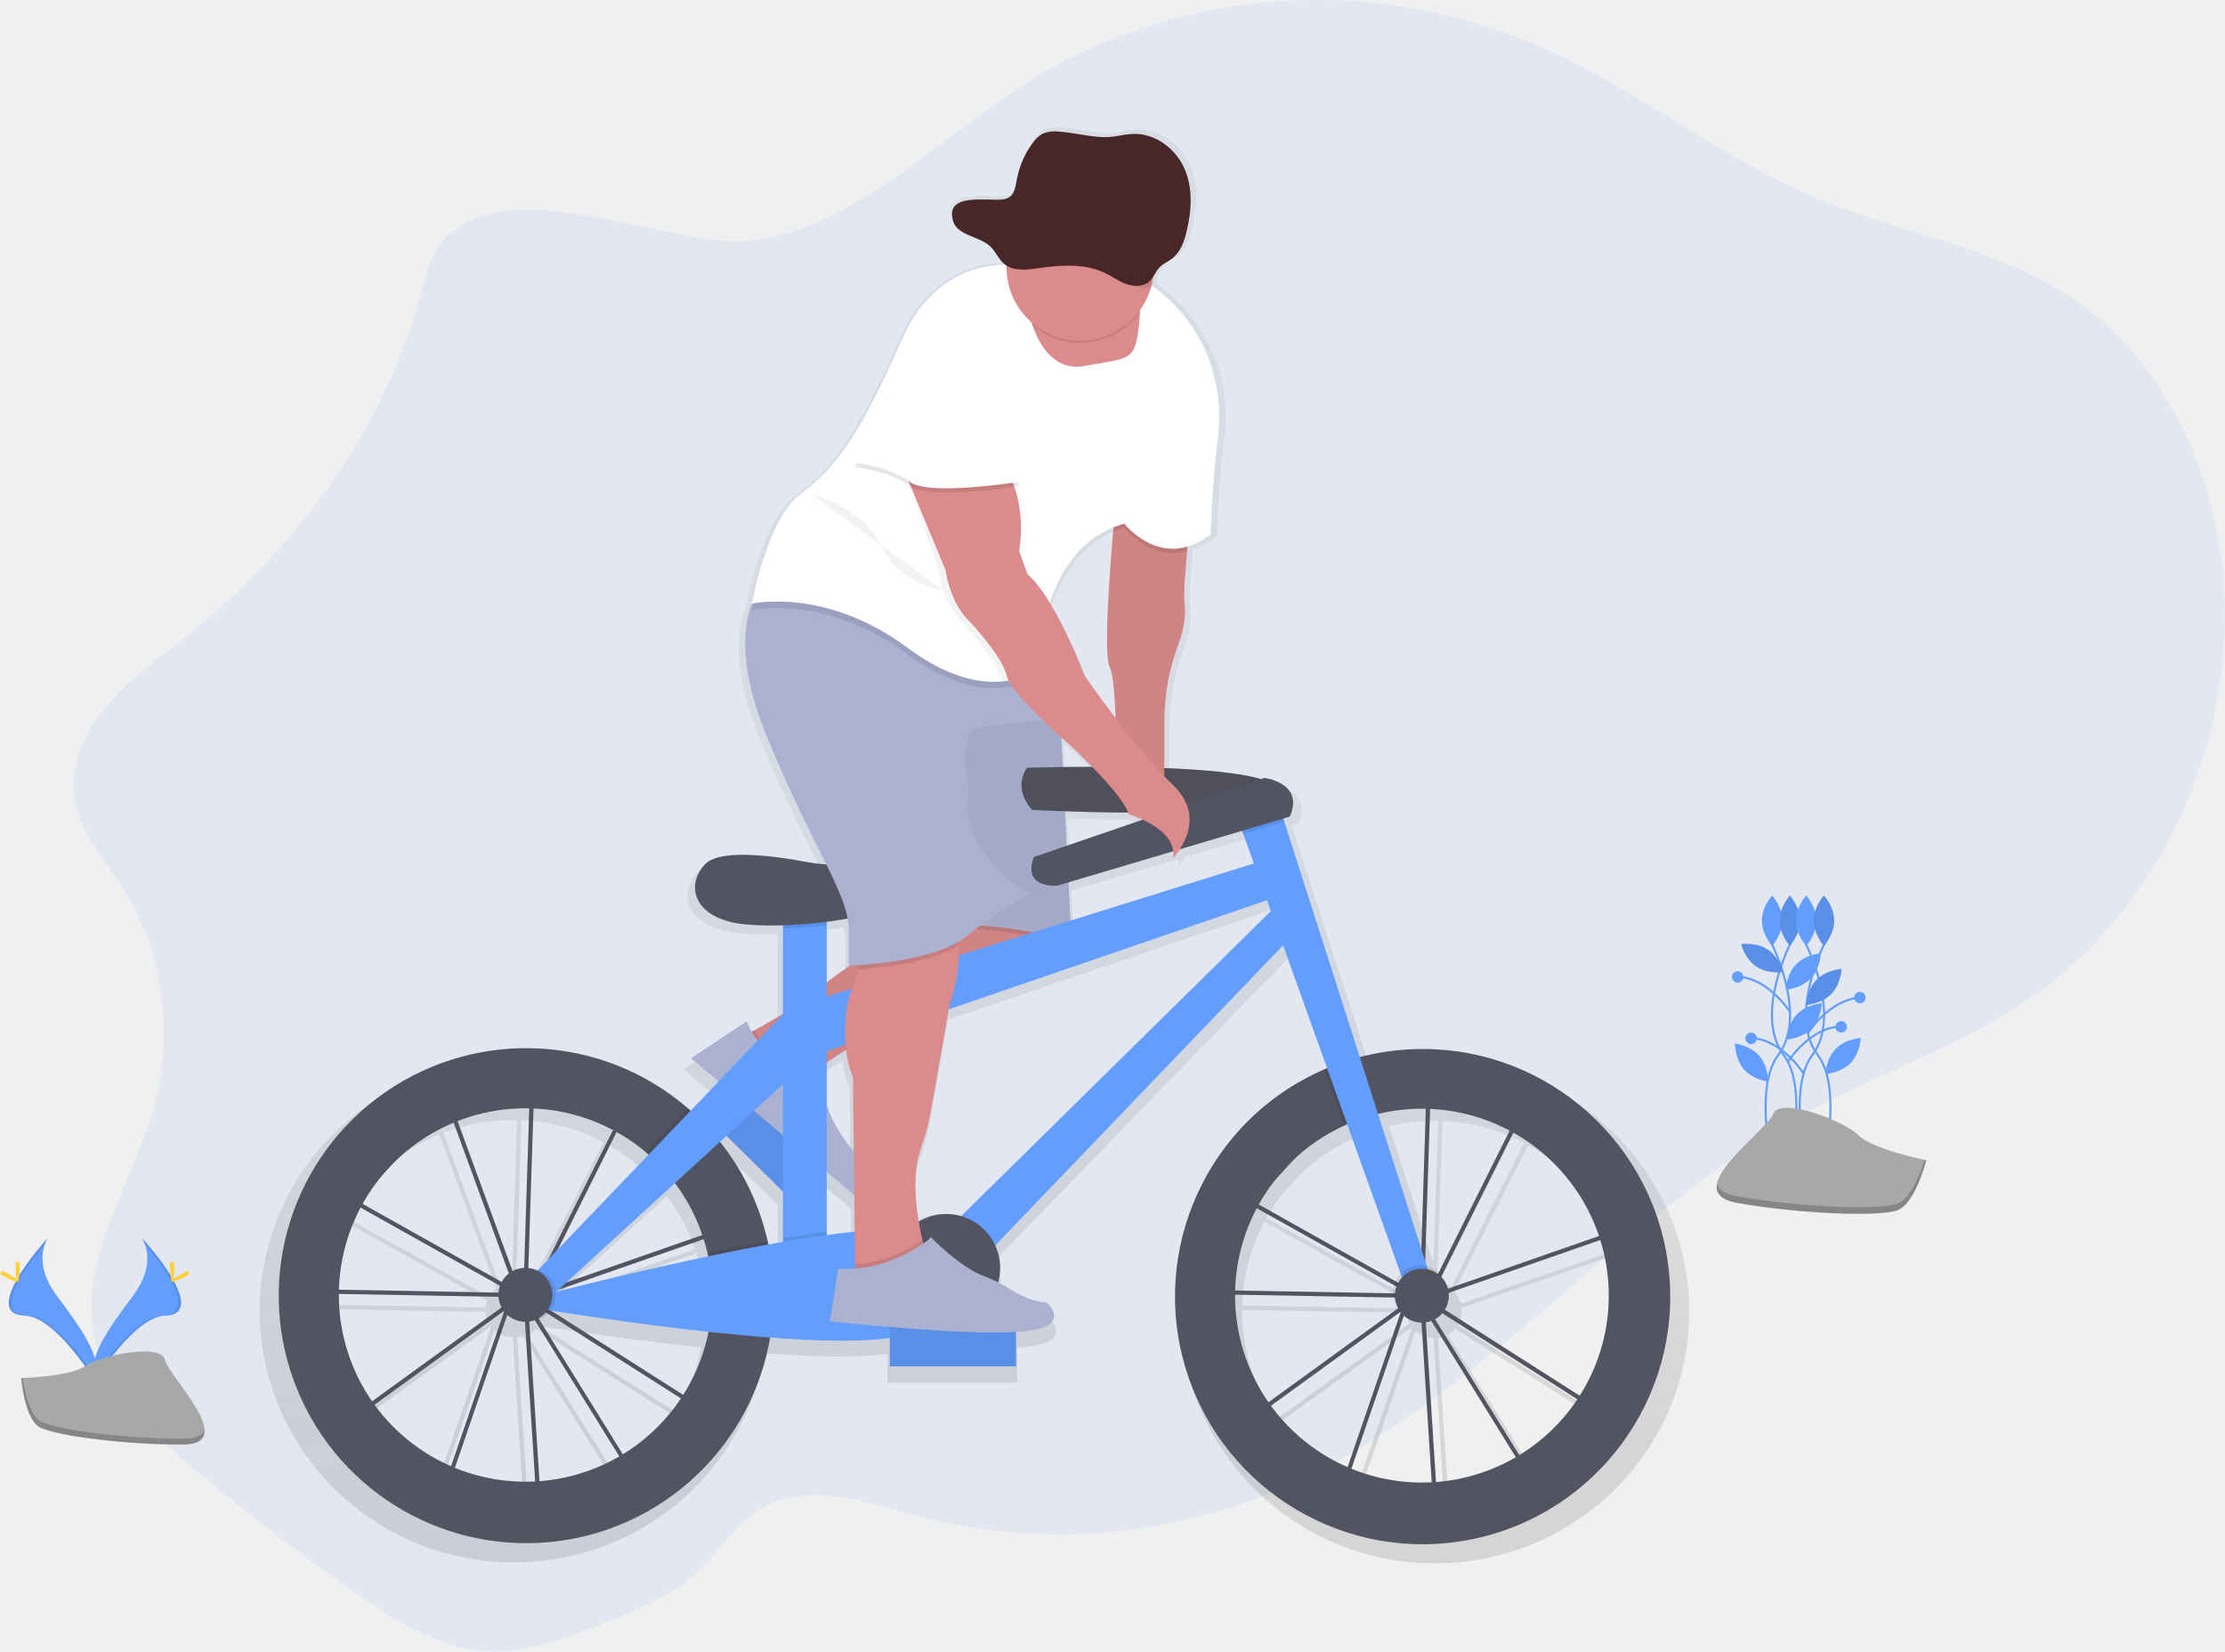
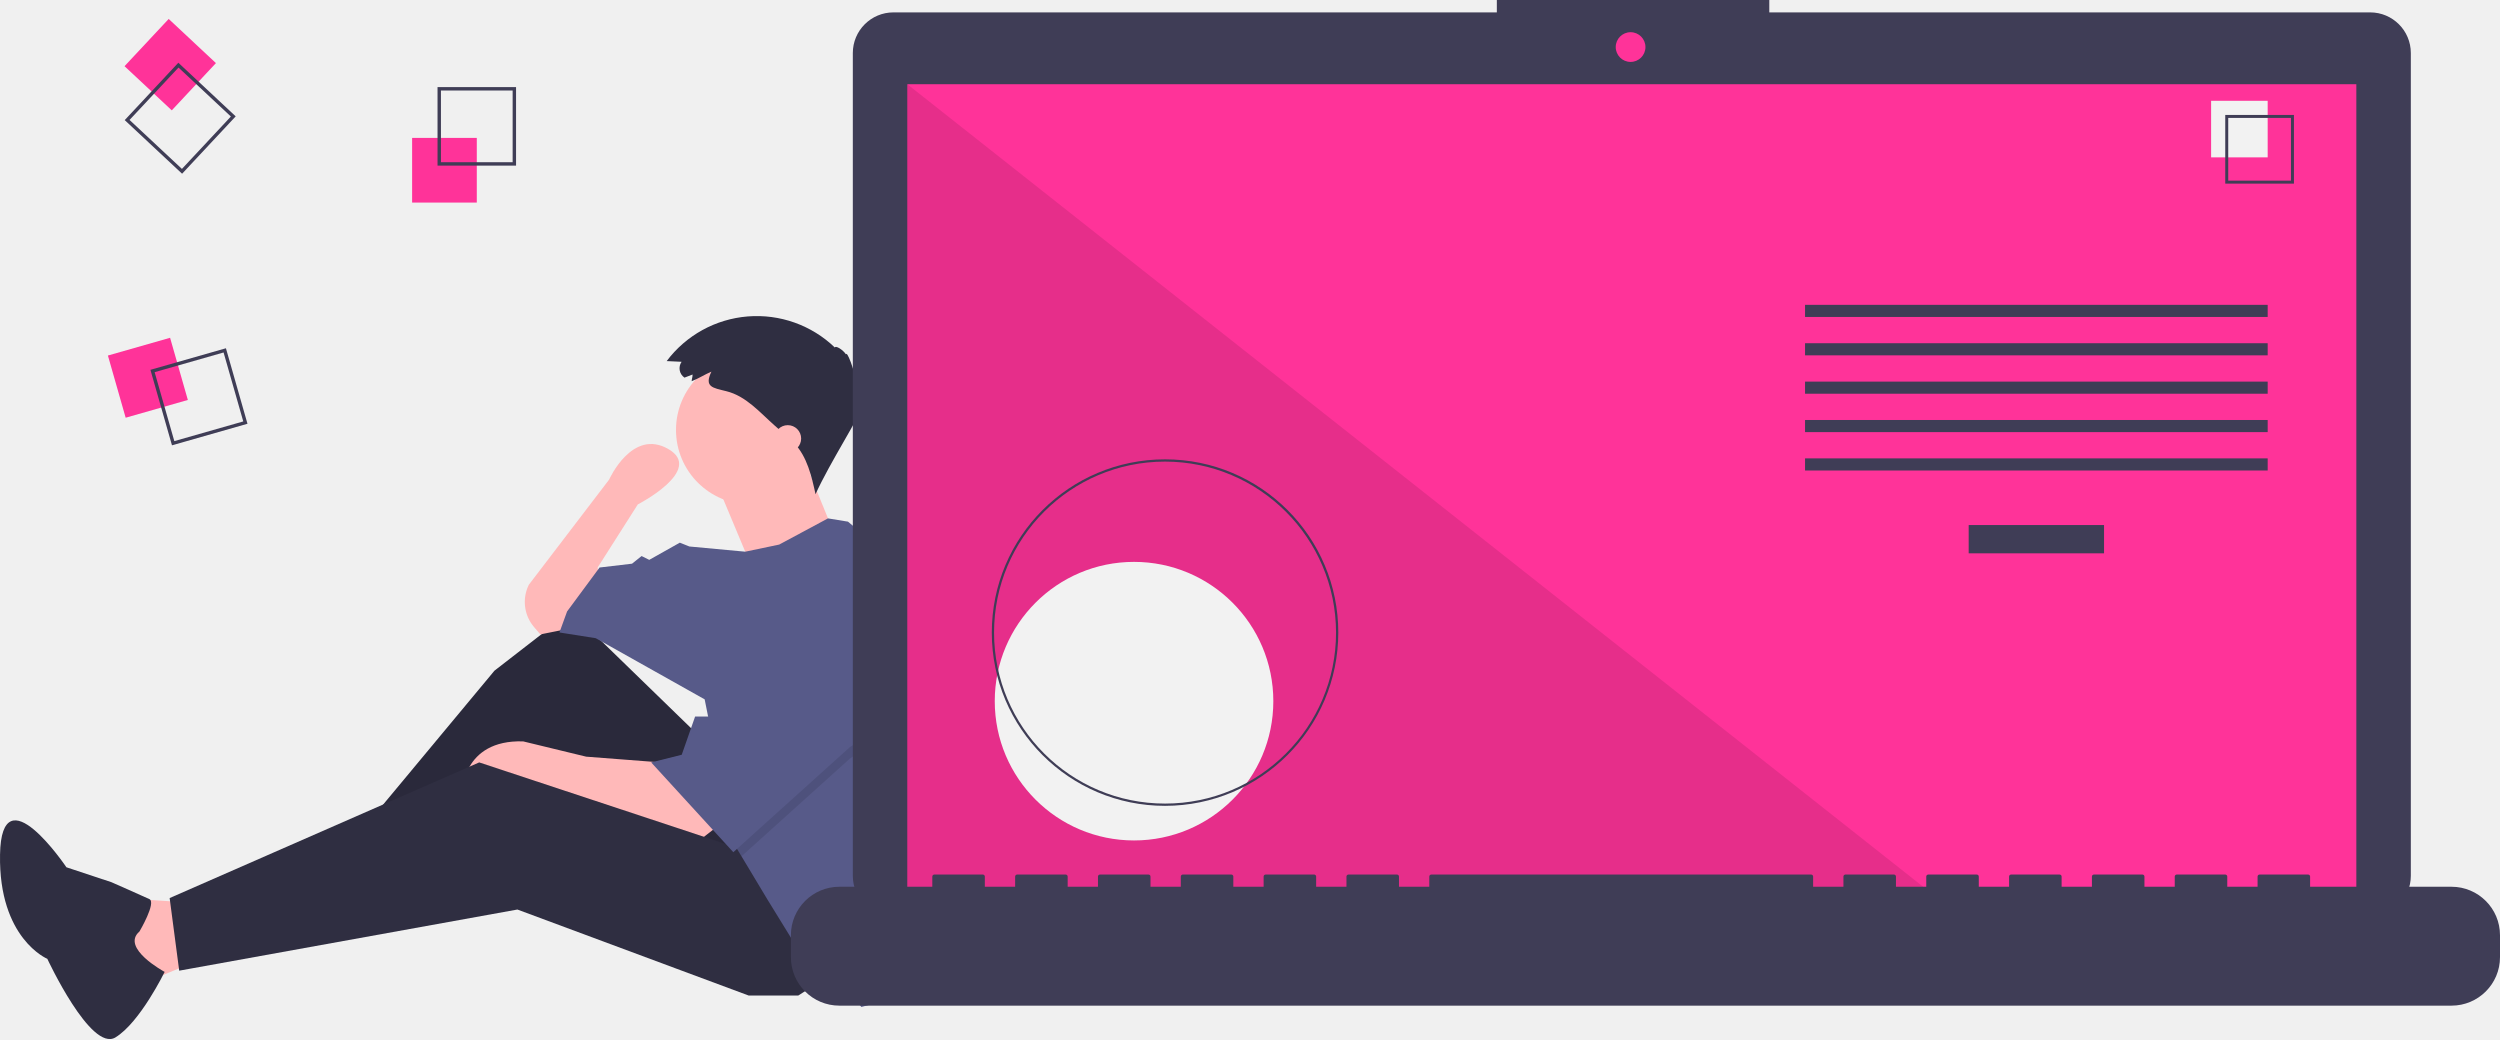
- <svg xmlns="http://www.w3.org/2000/svg" id="74ad5bb7-fdcd-4b2d-be88-4cebbebfa027" data-name="Layer 1" width="1057.7" height="784.98" viewBox="0 0 1057.7 784.98">
-   <defs>
-     <linearGradient id="3bf67c77-6062-4f06-9d7e-238f26074c0d" x1="534.38" y1="800.56" x2="534.38" y2="118" gradientUnits="userSpaceOnUse">
-       <stop offset="0" stop-color="gray" stop-opacity="0.25" />
-       <stop offset="0.54" stop-color="gray" stop-opacity="0.12" />
-       <stop offset="1" stop-color="gray" stop-opacity="0.1" />
-     </linearGradient>
-   </defs>
-   <path d="M280.88,172.94c-5.48,6.65-7.59,16-9.95,24.79-19,70.84-65.82,127.82-119.14,168.52-22.58,17.24-50.07,40.36-45.13,71.27,2.66,16.6,14.33,28.82,23,42.34,18.19,28.31,24.09,66.79,15.42,100.68-9.86,38.56-37.42,74.54-28.89,113.53,5.26,24,23.12,41.08,40.29,55.76q40.18,34.33,82.92,64.32c19.1,13.4,39.42,26.44,61.68,28.14,19.6,1.5,38.8-5.95,57.41-13.3,16.26-6.43,32.93-13.12,46.06-26,8.57-8.41,15.4-19.26,24.92-26.14,22.36-16.16,51.08-5.92,76.72,1,60.5,16.24,125.25,10.31,182.82-16.74,88.31-41.5,155.62-128.65,242-175.41,37.14-20.11,77.54-32.59,111.93-58.49a209.09,209.09,0,0,0,49.2-53.24c26-40.11,40.06-91.25,36-141.31s-26.81-98.3-62.54-126.56c-38.25-30.25-86.56-35.9-130.08-54.06-44.94-18.76-84.92-51-129.43-71.13A264.67,264.67,0,0,0,577.82,86C529.38,110.5,480.28,167.66,426.33,172,387.89,175,310.9,136.52,280.88,172.94Z" transform="translate(-71.15 -57.51)" fill="#639eff" opacity="0.1" />
-   <path d="M913.25,505.83s17.5,34.35,3.24,53.14,1.3,70,1.3,70" transform="translate(-71.15 -57.51)" fill="none" stroke="#639eff" stroke-miterlimit="10" />
-   <path d="M918.43,495.14c0,6.62-4.86,12-4.86,12s-4.86-5.37-4.86-12,4.86-12,4.86-12S918.43,488.52,918.43,495.14Z" transform="translate(-71.15 -57.51)" fill="#639eff" />
-   <path d="M922.32,505.83s-17.5,34.35-3.24,53.14-1.3,70-1.3,70" transform="translate(-71.15 -57.51)" fill="none" stroke="#639eff" stroke-miterlimit="10" />
-   <path d="M917.14,495.14c0,6.62,4.86,12,4.86,12s4.86-5.37,4.86-12-4.86-12-4.86-12S917.14,488.52,917.14,495.14Z" transform="translate(-71.15 -57.51)" fill="#639eff" />
-   <path d="M917.14,495.14c0,6.62,4.86,12,4.86,12s4.86-5.37,4.86-12-4.86-12-4.86-12S917.14,488.52,917.14,495.14Z" transform="translate(-71.15 -57.51)" opacity="0.1" />
-   <path d="M929.45,505.83s17.5,34.35,3.24,53.14,1.3,70,1.3,70" transform="translate(-71.15 -57.51)" fill="none" stroke="#639eff" stroke-miterlimit="10" />
-   <path d="M934.63,495.14c0,6.62-4.86,12-4.86,12s-4.86-5.37-4.86-12,4.86-12,4.86-12S934.63,488.52,934.63,495.14Z" transform="translate(-71.15 -57.51)" fill="#639eff" />
-   <path d="M931.91,522.66c-4.59,4.77-11.82,5.27-11.82,5.27s.22-7.24,4.81-12,11.82-5.27,11.82-5.27S936.5,517.89,931.91,522.66Z" transform="translate(-71.15 -57.51)" fill="#639eff" />
-   <path d="M932.37,546.36c-4.59,4.77-11.82,5.27-11.82,5.27s.22-7.24,4.81-12,11.82-5.27,11.82-5.27S937,541.58,932.37,546.36Z" transform="translate(-71.15 -57.51)" fill="#639eff" />
-   <path d="M907.47,559.39c4.34,5,4.19,12.24,4.19,12.24s-7.19-.87-11.53-5.87-4.19-12.24-4.19-12.24S903.13,554.39,907.47,559.39Z" transform="translate(-71.15 -57.51)" fill="#639eff" />
-   <path d="M911.5,508.86c5.52,3.66,7.31,10.68,7.31,10.68s-7.16,1.09-12.68-2.57-7.31-10.68-7.31-10.68S906,505.2,911.5,508.86Z" transform="translate(-71.15 -57.51)" fill="#639eff" />
-   <path d="M911.5,508.86c5.52,3.66,7.31,10.68,7.31,10.68s-7.16,1.09-12.68-2.57-7.31-10.68-7.31-10.68S906,505.2,911.5,508.86Z" transform="translate(-71.15 -57.51)" opacity="0.1" />
-   <path d="M938.52,505.83S921,540.18,935.28,559s-1.3,70-1.3,70" transform="translate(-71.15 -57.51)" fill="none" stroke="#639eff" stroke-miterlimit="10" />
-   <path d="M933.34,495.14c0,6.62,4.86,12,4.86,12s4.86-5.37,4.86-12-4.86-12-4.86-12S933.34,488.52,933.34,495.14Z" transform="translate(-71.15 -57.51)" fill="#639eff" />
-   <path d="M933.34,495.14c0,6.62,4.86,12,4.86,12s4.86-5.37,4.86-12-4.86-12-4.86-12S933.34,488.52,933.34,495.14Z" transform="translate(-71.15 -57.51)" opacity="0.1" />
-   <path d="M934.74,523.17c-4.65,4.72-5,12-5,12s7.23-.41,11.88-5.13,5-12,5-12S939.38,518.45,934.74,523.17Z" transform="translate(-71.15 -57.51)" fill="#639eff" />
-   <path d="M934.74,523.17c-4.65,4.72-5,12-5,12s7.23-.41,11.88-5.13,5-12,5-12S939.38,518.45,934.74,523.17Z" transform="translate(-71.15 -57.51)" opacity="0.1" />
-   <path d="M943.85,556c-4.65,4.72-5,12-5,12s7.23-.41,11.88-5.13,5-12,5-12S948.5,551.26,943.85,556Z" transform="translate(-71.15 -57.51)" fill="#639eff" />
-   <path d="M930.44,548.77s10.53-16.6,25.32-17" transform="translate(-71.15 -57.51)" fill="none" stroke="#639eff" stroke-miterlimit="10" />
-   <path d="M922.24,538.74s-10.53-16.6-25.32-17" transform="translate(-71.15 -57.51)" fill="none" stroke="#639eff" stroke-miterlimit="10" />
-   <path d="M920.87,562.44s10.53-16.6,25.32-17" transform="translate(-71.15 -57.51)" fill="none" stroke="#639eff" stroke-miterlimit="10" />
-   <circle cx="884.13" cy="474.17" r="2.73" fill="#639eff" />
-   <circle cx="826.03" cy="464.37" r="2.73" fill="#639eff" />
-   <path d="M928.62,567.91s-10.53-16.6-25.32-17" transform="translate(-71.15 -57.51)" fill="none" stroke="#639eff" stroke-miterlimit="10" />
-   <circle cx="832.41" cy="493.54" r="2.73" fill="#639eff" />
-   <circle cx="875.24" cy="488.07" r="2.73" fill="#639eff" />
-   <path d="M986.84,609s-25.38-5.08-32.15-11.85S917.46,578.57,914.08,587s-45.69,37.23-16.92,42.31,67.69,6.77,76.15,3.38S986.84,609,986.84,609Z" transform="translate(-71.15 -57.51)" fill="#a8a8a8" />
-   <path d="M897.15,626.19c28.77,5.08,67.69,6.77,76.15,3.38,6.44-2.58,10.92-15,12.69-20.72l.85.18s-5.08,20.31-13.54,23.69-47.38,1.69-76.15-3.38c-8.3-1.47-10.68-4.91-9.78-9.26C888.08,622.91,891,625.1,897.15,626.19Z" transform="translate(-71.15 -57.51)" opacity="0.2" />
-   <path d="M138.4,645.66s8.38,11-3.87,27.5S112.18,703.67,116.27,714c0,0,18.48-30.73,33.52-31.16S154.94,664.14,138.4,645.66Z" transform="translate(-71.15 -57.51)" fill="#639eff" />
-   <path d="M138.4,645.66a13.57,13.57,0,0,1,1.71,3.44c14.68,17.24,22.49,33.33,8.39,33.74-13.14.38-28.9,23.87-32.68,29.81a12.74,12.74,0,0,0,.45,1.35s18.48-30.73,33.52-31.16S154.94,664.14,138.4,645.66Z" transform="translate(-71.15 -57.51)" opacity="0.1" />
-   <path d="M154,659.62c0,3.86-.43,7-1,7s-1-3.13-1-7,.54-2,1.07-2S154,655.77,154,659.62Z" transform="translate(-71.15 -57.51)" fill="#ffd037" />
-   <path d="M159.32,664.23c-3.39,1.85-6.34,3-6.59,2.49s2.28-2.35,5.67-4.19,2.05-.5,2.31,0S162.71,662.38,159.32,664.23Z" transform="translate(-71.15 -57.51)" fill="#ffd037" />
-   <path d="M94.13,645.66s-8.38,11,3.87,27.5,22.35,30.51,18.26,40.83c0,0-18.48-30.73-33.52-31.16S77.59,664.14,94.13,645.66Z" transform="translate(-71.15 -57.51)" fill="#639eff" />
-   <path d="M94.13,645.66a13.57,13.57,0,0,0-1.71,3.44C77.75,666.34,69.93,682.43,84,682.83c13.14.38,28.9,23.87,32.68,29.81a12.74,12.74,0,0,1-.45,1.35s-18.48-30.73-33.52-31.16S77.59,664.14,94.13,645.66Z" transform="translate(-71.15 -57.51)" opacity="0.1" />
-   <path d="M78.56,659.62c0,3.86.43,7,1,7s1-3.13,1-7-.54-2-1.07-2S78.56,655.77,78.56,659.62Z" transform="translate(-71.15 -57.51)" fill="#ffd037" />
-   <path d="M73.21,664.23c3.39,1.85,6.34,3,6.59,2.49s-2.28-2.35-5.67-4.19-2.05-.5-2.31,0S69.82,662.38,73.21,664.23Z" transform="translate(-71.15 -57.51)" fill="#ffd037" />
-   <path d="M81.22,712.55s23.43-.72,30.49-5.75,36-11,37.79-3,35.21,40.11,8.76,40.32S96.8,740,89.76,735.74,81.22,712.55,81.22,712.55Z" transform="translate(-71.15 -57.51)" fill="#a8a8a8" />
-   <path d="M158.74,741.35c-26.45.21-61.46-4.12-68.51-8.41-5.37-3.27-7.51-15-8.22-20.41l-.78,0s1.48,18.9,8.53,23.19,42.06,8.63,68.51,8.41c7.64-.06,10.27-2.78,10.13-6.8C167.34,739.79,164.42,741.3,158.74,741.35Z" transform="translate(-71.15 -57.51)" opacity="0.2" />
-   <path d="M753.28,561.35a121.93,121.93,0,0,0-30.74,3.92l-36.87-113.8-.48-1.48,3.14-.92c7.4-16.27-12.33-18.71-12.33-18.71l-1.66.56c-10.43-3-28.5-4.59-47.25-5.33V402.87a105.64,105.64,0,0,1,6.65-36.49c.53-1.43,1-2.77,1.36-4.05.08-.26.16-.52.23-.77l.13-.47c.09-.33.19-.67.27-1s.12-.46.17-.7.12-.47.17-.7l.07-.33c.08-.34.15-.67.22-1,0-.14.05-.28.08-.42s.11-.56.16-.84.06-.38.09-.57.07-.42.1-.62,0-.26.05-.39.07-.49.1-.73l0-.19c0-.29.07-.58.09-.86s0-.25,0-.38,0-.41,0-.61,0-.2,0-.3,0-.42,0-.63,0-.42,0-.62,0-.16,0-.24,0-.33,0-.49,0-.21,0-.3,0-.24,0-.36,0-.25,0-.37,0-.24,0-.36,0-.21,0-.31a68,68,0,0,1-.16-11.64l1.4-17.52a33.85,33.85,0,0,0,11.32-6s.89-26.13,3.57-46.81a77,77,0,0,0-26.83-69.22c-1.8-1.49-3.67-2.92-5.62-4.25a34.88,34.88,0,0,0,.84-4.3,25.69,25.69,0,0,1,3.18-4.57c1.68-1.66,4-2.61,5.92-4,4.19-3.13,6-8.23,7.2-13.11,2.46-10,3.17-20.87-1-30.39s-14.31-17.29-25.34-16.79c-3.38.15-6.68,1-10,1.39-8.78.89-17.47-2-26.28-2.53a15.11,15.11,0,0,0-7.53,1,13.7,13.7,0,0,0-4.53,4,42.61,42.61,0,0,0-8.08,17.77c-1.08,4.87-1.08,9.28-7.11,10-6.79.85-28.58-3.71-24,10.65,2.19,6.79,12.7,7,18.09,12,2.8,2.6,4.09,6.44,7.17,8.76l.12.08c-14,.21-37.11,5.75-50.73,36.74-20.54,46.76-32.87,62-49.31,74.21-15.64,11.61-22.91,49-23.58,52.58-4.33,10.93-6.69,31,7.14,64.32,11.72,28.25,21.92,47.48,29.11,61.93l-1.41-.13a80.64,80.64,0,0,1-8.94-1.19c-11.59-2.2-40.8-6.8-48.66,1-9.87,9.76-6.58,26.85,19.73,29.29a149.68,149.68,0,0,0,18.09.42v42.85l-.57.35,0,0c-5.15,3.07-10.11,5.82-13.45,7.63l-1.22.66a28,28,0,0,1-2.4-5L396,565.81,409.48,577l-13.71,14.17c-.43-.38-.85-.77-1.28-1.15a121.14,121.14,0,0,0-79-29.08c-66.75,0-120.85,53.55-120.85,119.6s54.11,119.6,120.85,119.6c59.78,0,109.42-43,119.13-99.38,23,1.71,44.38,2.23,58.42.18v13.78h61.63V698.06l1.54-.1c27.73-2,13.35-14.23,13.35-14.23-6.36,0-13.36-3.54-18.28-6.63-1.73-1.09-3.51-2.08-5.33-3a25.77,25.77,0,0,0-1.43-17.84l140.57-145,21.48,59.4-1.43.59c-42.79,18.4-72.72,60.61-72.72,109.74,0,66.06,54.11,119.6,120.85,119.6S874.13,747,874.13,681,820,561.35,753.28,561.35Zm6.44,209.26-5-77.19a13.16,13.16,0,0,0,2.71-.68l41.3,65.89A91.37,91.37,0,0,1,759.72,770.61Zm-80.61-36.88,63.25-45.37.12.16-25.94,74.89A91.42,91.42,0,0,1,679.11,733.73Zm116.6-132.93L761,669.43a13.15,13.15,0,0,0-5.75-3.12l-.84-2.59,2.39-73.4A91.47,91.47,0,0,1,795.71,600.79ZM752.58,658l-21.14-65.23a92.43,92.43,0,0,1,21.42-2.51l1.92,0ZM715,598.37c.47-.21,1-.4,1.42-.61L742.5,670A13,13,0,0,0,740,673.6l-66.86-37.1A90.43,90.43,0,0,1,681.75,624l7.46-8.11A91.47,91.47,0,0,1,715,598.37Zm-42.75,39.91,67.14,37.26a12.87,12.87,0,0,0-.46,3.38c0,.17,0,.34,0,.51l-77.26-1.36A89.11,89.11,0,0,1,672.21,638.29Zm93.73,40.87L840,653.62a89.69,89.69,0,0,1-10.05,75.29l-65.88-41.55a12.84,12.84,0,0,0,2-6.81A13,13,0,0,0,765.94,679.16Zm73.42-27.47-73.81,25.46a27,27,0,0,0-3-6.09l35-69.29A90.82,90.82,0,0,1,839.36,651.69ZM665.61,457.38l5.19,14.34L581.28,499.3l-.93-18.49,51-15a11.2,11.2,0,0,1-.21,3.42,30.46,30.46,0,0,0,3.47-4.38l30.42-8.94ZM321.93,770.18l-5-77a13.27,13.27,0,0,0,3-.39l41,65.47A91.38,91.38,0,0,1,321.93,770.18Zm-80.61-36.86L304.57,688l.12.16L278.75,763A91.42,91.42,0,0,1,241.32,733.32Zm-17.47-55.66a89.11,89.11,0,0,1,10.56-39.78l68.28,37.89A12.81,12.81,0,0,0,302,679Zm134.07-77.27L326.29,663l-4.84,5a13.22,13.22,0,0,0-4.73-.88h-.19L319,589.92A91.43,91.43,0,0,1,357.92,600.39Zm30.26,25.7a89.58,89.58,0,0,1,13.38,25.19l-66.49,22.93Zm-56.95,51.6,71-24.47q1,3.31,1.84,6.73c.12.52.23,1,.34,1.55-31.91,6.63-61.67,13.95-74.12,17.08Zm-16.76-10.54a13.19,13.19,0,0,0-5.67,1.54L281.91,596a91.85,91.85,0,0,1,33.16-6.15c.64,0,1.28,0,1.92,0ZM307,669.85a13.1,13.1,0,0,0-3.52,4.05L235.4,636.09A90.44,90.44,0,0,1,244,623.56l7.48-8.14A91.45,91.45,0,0,1,280,596.74ZM404.52,698a89.23,89.23,0,0,1-12.38,30.49l-64.66-40.78C340.67,689.81,371.71,694.51,404.52,698Zm28.87-43.8a118.59,118.59,0,0,0-23.26-48l3.17-2.87,27.56,26.91v24.28q-3.54.61-7.13,1.26C433.62,655.25,433.52,654.73,433.4,654.21Zm7.47-51.11-.6-.58.6.49Zm21.38-35.23.07-.05,1.51-1,.67-.45.74-.49.84-.55.78-.5.95-.61.79-.5,1.16-.72.71-.44,1.24-.75A48.3,48.3,0,0,0,475.06,575l.39,35.83a67.76,67.76,0,0,1-13.21-22.31Zm114.61-157c2.43,2.16,4,3.5,4,3.5S586,419,591.86,425c-5.21,0-10.05,0-14.3.11Zm1.79,35.65c8.35.29,19.21.58,30.77.66.08.25.16.5.21.73a54.61,54.61,0,0,1,6.91,2.66l-37.06,12.58Zm9.42-65.7s-7.63-20-16.94-35.12c4.91-14.38,14.06-29.59,31.15-36.33l-.12,1.37-.06.74c-.54,6.31-1.16,14-1.69,21.9l0,.46q-.09,1.41-.19,2.83l0,.49-.07,1.16-.07,1.14-.06,1q-.06,1-.12,2l0,.57q0,.86-.09,1.72l0,.67q-.05,1-.1,2.06v.12q-.06,1.15-.1,2.28v.34q0,1-.08,2.08v.16q-.09,2.29-.14,4.47v.16c0,1.45-.06,2.85-.08,4.2v.12c0,1.36,0,2.66,0,3.89v0q0,.89,0,1.74v.11c0,1.12.07,2.17.13,3.14v.18c.06.94.14,1.81.23,2.58l0,.18q.06.49.13.93l0,.16c.06.32.11.63.18.9l0,.11c.05.23.11.44.17.63l.05.17a4.68,4.68,0,0,0,.23.57c1.71,3.38,2.53,13.78,2.9,24.79C594.51,390.1,588.05,380.79,588.05,380.79ZM462.24,649.56V620.73l13.44,11.14h0l.19,17.71c-4.3.42-8.87,1-13.64,1.62Zm0-149.72c3.48-.44,6.9-1,10.21-1.54a30.87,30.87,0,0,1,.56,7.52v15.25l.69,0a134.67,134.67,0,0,0-11.46,8.13V499.85ZM375.3,612.33,331.09,658l28.62-56.65A91.41,91.41,0,0,1,374,611.19C374.45,611.56,374.87,612,375.3,612.33ZM223.82,680.14c0-.15,0-.3,0-.45L302,681.07a12.83,12.83,0,0,0,1.49,5.17l-63.33,45.43A89.25,89.25,0,0,1,223.82,680.14Zm91.26,90.31a91.8,91.8,0,0,1-34.43-6.66l25.63-74a13.16,13.16,0,0,0,8.6,3.35l5,77.17C318.29,770.4,316.69,770.45,315.08,770.45Zm47.62-13.28L321.91,692.1a13.18,13.18,0,0,0,4.19-2.84L391,730.2A91.3,91.3,0,0,1,362.7,757.17ZM527.88,642.1a26.56,26.56,0,0,0-7.27-1l-.82,0-.82,0A26.41,26.41,0,0,0,507,643.93c-1.74-10.74-2.62-24.42,1.27-34.95a113.13,113.13,0,0,0,5.2-19.59l8.35-47.22,155.37-52.72,1.9,5.26Zm133.73,38.45c0-.15,0-.3,0-.45l77.53,1.37a38.09,38.09,0,0,0,2.1,5.18l-63.33,45.43A89.25,89.25,0,0,1,661.61,680.55Zm91.26,90.31a91.8,91.8,0,0,1-34.43-6.66l25.63-74a13.16,13.16,0,0,0,8.6,3.35l5,77.18Q755.28,770.86,752.87,770.86Zm47.63-13.27-41.19-65.7a13.18,13.18,0,0,0,3.54-2.88l66,41.61A91.33,91.33,0,0,1,800.5,757.59Z" transform="translate(-71.15 -57.51)" fill="url(#3bf67c77-6062-4f06-9d7e-238f26074c0d)" />
-   <path d="M752.57,774.9,746.31,677l-.13-.21-6.32,2.2L710.77,763.8,664.52,731l73.69-53.41.07-.21.42-.15,4.75-3.45-77.24-43.31-18.93,20.8,3,19.5,88.8,1.58,0,2-90.48-1.62-3.4-22.11,25.89-28.45L709.81,577l.69,1.87,8.2-9,30.54,5.47,0-1.21,2,.06,0,1.51,45.36,8.12-42.33,84.65-6.17,4.47,0,.5,0,.56,97.81-34.08-11.61,91.21-83-52.87-2.92-1.64,48.94,78.89Zm-4-94.34,5.85,91.38,40.05-17.38ZM668,731l41.79,29.63,27.34-79.74Zm82.32-55.66,2.09,1.17,80.35,51.2,10.8-84.87Zm-7.1-7.2,2.51,4.05.44-.32,3-94.53L719.43,572l-8.16,9Zm-75.39-39.05,74.84,42-1.3-2.13-31.58-86.27-37.2,40.88Zm83.37-51.39-3,92.69,4.52-3.28,40.91-81.82Z" transform="translate(-71.15 -57.51)" fill="#535461" />
-   <path d="M326.38,774.5l-6.27-97.94-.13-.21-6.32,2.2L284.58,763.4l-46.25-32.79L312,677.2l.07-.21.42-.15,4.75-3.45L240,630.08l-18.92,20.8,3,19.5L312.9,672l0,2-90.48-1.62L219,650.24l25.9-28.46,38.75-45.2.69,1.87,8.2-9L323,574.91l0-1.21,2,.06,0,1.51,45.36,8.12L328.07,668l-6.17,4.47,0,.5,0,.56,97.8-34.08-11.61,91.21-83-52.87-2.92-1.64,48.94,78.88Zm-4-94.34,5.85,91.38,40.05-17.38Zm-80.58,50.43,41.79,29.63,27.34-79.74Zm82.32-55.66,2.09,1.17,80.35,51.2,10.8-84.87Zm-7.1-7.2,2.51,4.05.44-.32,3-94.53-29.74-5.32-8.16,9ZM241.6,628.67l74.84,42-1.3-2.13-31.58-86.27-37.19,40.87ZM325,577.28,322,670l4.52-3.28,40.91-81.82Z" transform="translate(-71.15 -57.51)" fill="#535461" />
-   <rect x="400.13" y="588" width="60" height="19" transform="translate(472.5 -187.42) rotate(44.62)" fill="#639eff" />
-   <rect x="400.13" y="588" width="60" height="19" transform="translate(472.5 -187.42) rotate(44.62)" opacity="0.1" />
-   <path d="M425.63,549.5S450.42,536.42,460,528a130.4,130.4,0,0,1,18.53-13.53l31.1-18.93,65-5,3,11s5,16-45,30-75,36-75,36S425.63,578.5,425.63,549.5Z" transform="translate(-71.15 -57.51)" fill="#db8b8b" />
-   <path d="M460.28,565.37c-1.77,1.35-2.65,2.13-2.65,2.13s-32,11-32-18c0,0,1.55-.82,4-2.19a27.67,27.67,0,0,0,23.58,13.19h3.39Z" transform="translate(-71.15 -57.51)" opacity="0.1" />
-   <path d="M576.69,507.06c-2.78,5.89-12.37,15.57-44.06,24.44-40.61,11.37-64.73,28-72.35,33.87-1.77,1.35-2.65,2.13-2.65,2.13s-32,11-32-18c0,0,1.55-.82,4-2.19,7.43-4.07,23.16-13,30.34-19.35a130,130,0,0,1,18.53-13.53l31.1-18.93,11.58-.89,53.42-4.11,3,11S578.3,503.65,576.69,507.06Z" transform="translate(-71.15 -57.51)" opacity="0.05" />
-   <path d="M426.13,543l-26.5,17.5,77.6,65s11.4-7,5.4-15c0,0-20-17-21-41l-6-8h-3.39A27.67,27.67,0,0,1,426.13,543Z" transform="translate(-71.15 -57.51)" fill="#abb1d1" />
-   <path d="M576.69,507.06c-16-7.73-55.06-8.56-55.06-8.56l-.42-3.89,53.42-4.11,3,11S578.3,503.65,576.69,507.06Z" transform="translate(-71.15 -57.51)" opacity="0.1" />
-   <path d="M521.63,496.5s47,1,59,11l-6-121h-65Z" transform="translate(-71.15 -57.51)" fill="#abb1d1" />
-   <path d="M521.63,496s47,1,59,11l-6-121h-65Z" transform="translate(-71.15 -57.51)" opacity="0.05" />
-   <path d="M747.48,556.12a117.49,117.49,0,0,0-31.41,4.24,115.57,115.57,0,0,0-15.46,5.47,117.7,117.7,0,1,0,46.86-9.71Zm-.4,206.09a88.86,88.86,0,0,1-36.9-169.68,87.78,87.78,0,0,1,14.56-5.17,88.85,88.85,0,1,1,22.35,174.85Z" transform="translate(-71.15 -57.51)" fill="#535461" />
-   <path d="M559.39,422.46s117.65-4,120.05,11.21-117.65,8.8-117.65,8.8S552.19,432.86,559.39,422.46Z" transform="translate(-71.15 -57.51)" fill="#535461" />
-   <path d="M559.39,422.46s117.65-4,120.05,11.21-117.65,8.8-117.65,8.8S552.19,432.86,559.39,422.46Z" transform="translate(-71.15 -57.51)" opacity="0.05" />
-   <circle cx="409.81" cy="689.1" fill="none" stroke="#c1272d" stroke-miterlimit="10" />
-   <rect x="372.19" y="425.78" width="20.81" height="180.88" fill="#639eff" />
-   <path d="M464.15,483.28v13.93c-6.92.9-14,1.47-20.81,1.69V483.28Z" transform="translate(-71.15 -57.51)" opacity="0.1" />
-   <path d="M462.59,468.29a77.73,77.73,0,0,1-8.7-1.17c-11.28-2.16-39.72-6.69-47.37,1-9.6,9.6-6.4,26.41,19.21,28.81s69.63-4,78.44-13.61C504.17,483.28,488.24,470.26,462.59,468.29Z" transform="translate(-71.15 -57.51)" fill="#535461" />
-   <polygon points="387.4 475.4 605.9 407.37 613.1 424.18 389 501.01 387.4 475.4" fill="#639eff" />
-   <polygon points="452.23 582.65 609.9 427.38 618.7 440.18 468.23 597.05 452.23 582.65" fill="#639eff" />
-   <path d="M724.73,587.36a87.78,87.78,0,0,0-14.56,5.17l-9.56-26.71a115.57,115.57,0,0,1,15.46-5.47Z" transform="translate(-71.15 -57.51)" opacity="0.1" />
-   <polygon points="680.33 608.26 669.13 614.66 590.99 396.33 587.49 386.56 605.9 376.15 610.51 390.53 680.33 608.26" fill="#639eff" />
-   <polygon points="610.51 390.53 590.99 396.33 587.49 386.56 605.9 376.15 610.51 390.53" opacity="0.1" />
-   <path d="M562.59,464.88l109.65-37.62s19.21,2.4,12,18.41L573.8,478.48S557,480.08,562.59,464.88Z" transform="translate(-71.15 -57.51)" fill="#535461" />
-   <path d="M436.07,647.46a117.22,117.22,0,0,0-23.71-48.58,118.77,118.77,0,0,0-14.17-14.56,117.65,117.65,0,1,0,39.33,107.37,119.14,119.14,0,0,0,1.42-18.32A117.57,117.57,0,0,0,436.07,647.46ZM320.88,761.81A88.75,88.75,0,1,1,408.28,689,88.84,88.84,0,0,1,320.88,761.81Z" transform="translate(-71.15 -57.51)" fill="#535461" />
-   <path d="M438.94,673.37a119.14,119.14,0,0,1-1.42,18.32C427.92,691,418,690,408.28,689a89.59,89.59,0,0,0-.79-35.88c9.47-2,19.14-3.91,28.58-5.64A117.57,117.57,0,0,1,438.94,673.37Z" transform="translate(-71.15 -57.51)" opacity="0.1" />
-   <path d="M464.15,642.89v21.27H443.34v-18C450.54,644.91,457.54,643.8,464.15,642.89Z" transform="translate(-71.15 -57.51)" opacity="0.1" />
-   <path d="M329.69,673s168.08-44,181.68-27.21S539.38,685,497,693s-170.48-13.61-170.48-13.61Z" transform="translate(-71.15 -57.51)" fill="#639eff" />
-   <path d="M412.36,598.88,391,618.43a89,89,0,0,0-12.76-13.28l19.94-20.83A118.77,118.77,0,0,1,412.36,598.88Z" transform="translate(-71.15 -57.51)" opacity="0.1" />
-   <polygon points="252.94 606.66 378.59 475.4 382.6 505.81 259.34 618.66 252.94 606.66" fill="#639eff" />
-   <circle cx="251.34" cy="615.46" r="12.81" opacity="0.1" />
-   <circle cx="249.73" cy="615.46" r="12.81" fill="#535461" />
-   <circle cx="675.13" cy="614.26" r="12.81" opacity="0.1" />
-   <circle cx="675.93" cy="615.86" r="12.81" fill="#535461" />
-   <circle cx="448.22" cy="602.66" r="25.61" opacity="0.1" />
-   <circle cx="449.83" cy="602.66" r="25.61" fill="#535461" />
-   <rect x="521.55" y="653.57" width="13.61" height="47.54" rx="6.8" ry="6.8" transform="translate(-371.55 393.76) rotate(-36.79)" fill="#639eff" />
-   <path d="M636.63,304.5l-2.38,30.11a67.62,67.62,0,0,0,.15,11.45c.31,3.37,0,9.27-3.3,18.27a104.89,104.89,0,0,0-6.47,35.9V434.5l-23-4s1-48-3-56,3-79,3-79Z" transform="translate(-71.15 -57.51)" fill="#db8b8b" />
-   <path d="M635.45,319.42l-1.2,15.19a67.54,67.54,0,0,0,.16,11.44c.31,3.37,0,9.27-3.3,18.28a104.89,104.89,0,0,0-6.47,35.9V434.5l-23-4s1-48-3-56c-2.83-5.67-.15-42.94,1.66-64.21.75-8.75,1.34-14.79,1.34-14.79l35,9Z" transform="translate(-71.15 -57.51)" opacity="0.05" />
-   <path d="M522.65,534.5,514,583.7A112.21,112.21,0,0,1,509,603c-5.07,13.86-1.83,33.29.63,43.89,1.09,4.68,2,7.64,2,7.64l-26,14-8-6,0-4-1-89c-6-14-4-35,0-43a33.9,33.9,0,0,0,2.38-8.22c2-10.72,2.62-25.78,2.62-25.78s16-27,35-9c7,6.63,9.66,15.3,10.22,23.6C527.83,521.34,522.65,534.5,522.65,534.5Z" transform="translate(-71.15 -57.51)" fill="#db8b8b" />
-   <path d="M526.85,507.1c-13.87,8.24-38,10.57-47.84,11.18,2-10.72,2.62-25.78,2.62-25.78s16-27,35-9C523.63,490.13,526.29,498.8,526.85,507.1Z" transform="translate(-71.15 -57.51)" opacity="0.1" />
-   <path d="M560.63,482.5a183,183,0,0,0-30,20c-16,13-56,14-56,14v-15c1-18-16-38-39-94-14.69-35.76-10.62-56-5.76-66,2.76-5.65,5.76-8,5.76-8l125,24,4.47,13.4,9.53,28.6s-35,2-41,5-2,30-2,30C525.63,462.5,560.63,482.5,560.63,482.5Z" transform="translate(-71.15 -57.51)" fill="#abb1d1" />
-   <path d="M636.63,304.5l-1.18,14.92c-17.4,5-29.82-10.92-29.82-10.92a45.81,45.81,0,0,0-5.34,1.79c.75-8.75,1.34-14.79,1.34-14.79Z" transform="translate(-71.15 -57.51)" opacity="0.1" />
-   <path d="M565.1,370.9c-.47,4.67-.47,7.6-.47,7.6s-23,19-62-10-74-21-74-21,.41-2.32,1.24-6c2.76-5.65,5.76-8,5.76-8l125,24Z" transform="translate(-71.15 -57.51)" opacity="0.1" />
-   <path d="M650.11,265.45c-2.61,20.35-3.48,46-3.48,46-23,18-41-5-41-5-21.72,5.83-31.93,24.84-36.74,41.43a110.76,110.76,0,0,0-4.26,27.57s-6.08,5-17.28,6c-10.59.89-25.77-1.87-44.72-16-39-29-74-21-74-21s7-40,23-52,28-27,48-73,61-35,61-35,2-9,39,0A60.27,60.27,0,0,1,624,197.36C643.79,214,653.39,239.81,650.11,265.45Z" transform="translate(-71.15 -57.51)" fill="#fff" />
-   <path d="M613,207c-.05,1.33-.16,2.81-.34,4.46-2,18-4,16-26,20-13.68,2.49-20.79-8.94-24.21-17.94a56.63,56.63,0,0,1-2.79-10.06l48-8S613.41,193.85,613,207Z" transform="translate(-71.15 -57.51)" fill="#db8b8b" />
-   <path d="M568.89,347.93a110.76,110.76,0,0,0-4.26,27.57s-6.08,5-17.28,6a9.32,9.32,0,0,1-.72-2c-2-9-17-25-17-25-10-9-12-25-12-25L501.13,281l-5.5-4.5s23-18,43-3,14,47,14,47l4,11C560.78,335,565,341.17,568.89,347.93Z" transform="translate(-71.15 -57.51)" opacity="0.05" />
-   <path d="M498.63,275.5l22,53s2,16,12,25c0,0,15,16,17,25s30,33,30,33,26,24,28,33c0,0,24,7,21,21,0,0,18-18,0-35s-42-52-42-52-14-37-27-48l-4-11s6-32-14-47S498.63,275.5,498.63,275.5Z" transform="translate(-71.15 -57.51)" fill="#db8b8b" />
-   <path d="M511.63,654.5l-26,14-8-6,0-4a60.56,60.56,0,0,0,25.55-7.71c2.4-1.36,4.66-2.7,6.47-3.88C510.7,651.54,511.63,654.5,511.63,654.5Z" transform="translate(-71.15 -57.51)" opacity="0.1" />
-   <path d="M541.63,233.5l14,55s-43,7-52,0-26-9-26-9,18-52,28-58S541.63,233.5,541.63,233.5Z" transform="translate(-71.15 -57.51)" opacity="0.1" />
-   <path d="M541.63,231.5l14,55s-43,7-52,0-26-9-26-9,18-52,28-58S541.63,231.5,541.63,231.5Z" transform="translate(-71.15 -57.51)" fill="#fff" />
-   <path d="M613,206a35,35,0,0,1-50.55,6.52,56.63,56.63,0,0,1-2.79-10.06l48-8S613.41,192.85,613,206Z" transform="translate(-71.15 -57.51)" opacity="0.1" />
-   <path d="M619.63,184.5a35,35,0,0,1-70,0c0-.58,0-1.16,0-1.74a35,35,0,0,1,70,1.74Z" transform="translate(-71.15 -57.51)" fill="#db8b8b" />
-   <path d="M619.63,184.5a34.89,34.89,0,0,1-1.32,9.54,13.47,13.47,0,0,1-8.08-.74c-3.74-1.47-6.95-4-10.54-5.82-10.11-5.12-22.14-4.11-33.34-2.42-5.56.84-11.87,1.62-16.24-1.92a5.11,5.11,0,0,1-.43-.38,35,35,0,0,1,70,1.74Z" transform="translate(-71.15 -57.51)" opacity="0.1" />
-   <path d="M524.31,162.85c2.13,6.68,12.36,6.89,17.61,11.81,2.73,2.56,4,6.34,7,8.62,4.17,3.18,10.19,2.48,15.5,1.72,10.69-1.52,22.17-2.43,31.81,2.18,3.42,1.63,6.49,3.91,10.06,5.24s8,1.49,10.9-.87c2.32-1.89,3.17-5,5.27-7.08,1.63-1.64,3.9-2.56,5.76-4,4.08-3.08,5.84-8.1,7-12.9,2.4-9.88,3.09-20.53-1-29.9s-13.93-17-24.67-16.51c-3.29.15-6.5,1-9.78,1.36-8.55.87-17-2-25.58-2.49a14.57,14.57,0,0,0-7.33,1,13.38,13.38,0,0,0-4.41,3.95,42.13,42.13,0,0,0-7.86,17.48c-1,4.79-1.05,9.13-6.92,9.87C541,153.21,519.8,148.72,524.31,162.85Z" transform="translate(-71.15 -57.51)" fill="#472727" />
-   <path d="M456.13,292s26,7,34,25,29.64,21.29,29.64,21.29" transform="translate(-71.15 -57.51)" opacity="0.05" />
-   <rect x="422.98" y="630.49" width="60" height="19" fill="#639eff" />
-   <rect x="422.98" y="630.49" width="60" height="19" opacity="0.1" />
-   <path d="M503.14,652.74c5.37-3,10.08-6,10.49-7.24,0,0,13.55,14.3,25.62,18.74A60.39,60.39,0,0,1,550.84,670c4.78,3,11.6,6.53,17.79,6.53,0,0,14,12-13,14s-90-5-90-5l4-25h0A60.77,60.77,0,0,0,503.14,652.74Z" transform="translate(-71.15 -57.51)" fill="#abb1d1" />
+ <svg xmlns="http://www.w3.org/2000/svg" id="e189b3b9-b88e-4ad6-86fc-a3cf637fca9f" data-name="Layer 1" width="1082.439" height="449.881" viewBox="0 0 1082.439 449.881">
+   <polygon points="77.591 390.495 52.772 388.84 61.045 426.069 89.173 414.487 77.591 390.495" fill="#ffb9b9" />
+   <polygon points="305.1 321.001 247.189 264.744 214.096 290.391 148.739 368.985 156.185 380.567 235.606 326.792 289.381 397.113 340.674 371.467 305.1 321.001" fill="#2f2e41" />
+   <polygon points="305.1 321.001 247.189 264.744 214.096 290.391 148.739 368.985 156.185 380.567 235.606 326.792 289.381 397.113 340.674 371.467 305.1 321.001" opacity="0.1" />
+   <path d="M368.845,583.289l-7.446,5.791-60.393-20.683-14.064-5.791-28.128,5.791s0-23.165,26.474-22.337l27.301,6.618,32.265,2.482Z" transform="translate(-58.78049 -225.0594)" fill="#ffb9b9" />
+   <polygon points="363.839 419.451 345.638 431.033 324.128 431.033 224.024 393.804 77.591 420.278 73.454 388.84 207.478 330.102 324.956 368.985 363.839 419.451" fill="#2f2e41" />
+   <path d="M305.142,497.249l-12.41,2.482-2.704-3.155a16.717,16.717,0,0,1-2.26-18.355h0l34.747-45.502s9.928-22.337,25.646-13.237-13.237,23.992-13.237,23.992l-17.373,27.301,1.655,14.064Z" transform="translate(-58.78049 -225.0594)" fill="#ffb9b9" />
+   <circle cx="324.956" cy="186.15" r="32.265" fill="#ffb9b9" />
+   <path d="M369.258,434.788,384.15,470.362l35.574-14.892s-11.582-28.128-11.582-28.956S369.258,434.788,369.258,434.788Z" transform="translate(-58.78049 -225.0594)" fill="#ffb9b9" />
+   <path d="M467.22,540.029a185.383,185.383,0,0,1-9.092,57.341l-2.416,7.429-11.582,52.948-12.41,3.309-9.1-11.582L404.419,636.237l-13.237-21.51-11.351-18.912-3.541-5.907-12.41-62.048L316.724,501.386l-15.719-2.482,3.309-9.1,14.064-19.028L332.443,469.121l4.137-3.309,3.309,1.655,13.237-7.446,4.137,1.655,24.19,2.25,14.693-3.078L417.275,449.506l8.654,1.415,29.783,24.819A185.22,185.22,0,0,1,467.22,540.029Z" transform="translate(-58.78049 -225.0594)" fill="#575a89" />
+   <path d="M119.171,628.365s7.41-12.559,4.28-14.025-16.422-7.311-16.422-7.311l-19.492-6.46s-28.126-41.801-28.743-5.45,20.479,45.089,20.479,45.089S98.088,680.7,108.747,674.243,130.07,645.867,130.07,645.867,110.85,635.535,119.171,628.365Z" transform="translate(-58.78049 -225.0594)" fill="#2f2e41" />
+   <polygon points="399.413 307.764 367.975 328.447 321.051 370.755 317.51 364.848 307.582 315.21 310.064 315.21 335.711 268.054 399.413 307.764" opacity="0.1" />
+   <polygon points="335.711 263.09 310.064 310.246 300.964 310.246 295.173 326.792 281.936 330.102 317.51 368.985 367.975 323.483 399.413 302.8 335.711 263.09" fill="#575a89" />
+   <path d="M358.64,387.219l-3.496,1.345a4.88,4.88,0,0,1-1.248-6.86l-6.46-.302a48.782,48.782,0,0,1,72.825-5.87c.294-1.013,3.5.958,4.809,2.956.44-1.648,3.446,6.32,4.509,11.952.492-1.875,2.385,1.152.727,4.057,1.051-.154,1.525,2.535.712,4.032,1.149-.54.956,2.669-.291,4.813,1.64-.146-12.935,22.476-18.837,35.696-1.714-7.873-3.64-16.164-9.166-22.029-.939-.997-1.968-1.905-2.994-2.811l-5.554-4.902c-6.458-5.7-12.332-12.736-20.935-14.866-5.912-1.464-9.651-1.795-6.429-8.457-2.911,1.215-5.629,3.021-8.566,4.15C358.287,389.192,358.698,388.151,358.64,387.219Z" transform="translate(-58.78049 -225.0594)" fill="#2f2e41" />
+   <circle cx="341.088" cy="189.873" r="5.791" fill="#ffb9b9" />
+   <rect x="178.439" y="59.71" width="28" height="28" fill="#ff3399" />
+   <path d="M282.22,296.77h-34v-34h34Zm-32.522-1.478h31.043V264.248H249.698Z" transform="translate(-58.78049 -225.0594)" fill="#3f3d56" />
+   <rect x="108.808" y="374.617" width="28" height="28" transform="translate(403.9876 -61.23638) rotate(74.06317)" fill="#ff3399" />
+   <path d="M133.243,417.876l-9.336-32.693,32.693-9.336,9.336,32.693Zm-7.508-31.678,8.524,29.85,29.85-8.524-8.524-29.85Z" transform="translate(-58.78049 -225.0594)" fill="#3f3d56" />
+   <rect x="118.487" y="239.049" width="28" height="28" transform="translate(349.0467 103.9752) rotate(133.0628)" fill="#ff3399" />
+   <path d="M112.781,277.063l23.215-24.841,24.841,23.215-23.215,24.841Zm23.286-22.751-21.196,22.681L137.551,298.189l21.196-22.681Z" transform="translate(-58.78049 -225.0594)" fill="#3f3d56" />
+   <path d="M1085.012,230.422H824.843v-5.362h-117.971v5.362H445.63a17.599,17.599,0,0,0-17.599,17.599V604.272A17.599,17.599,0,0,0,445.63,621.871H1085.012a17.599,17.599,0,0,0,17.599-17.599V248.02A17.599,17.599,0,0,0,1085.012,230.422Z" transform="translate(-58.78049 -225.0594)" fill="#3f3d56" />
+   <rect x="392.845" y="36.464" width="627.391" height="353.913" fill="#ff3399" />
+   <circle cx="706.004" cy="20.377" r="6.435" fill="#ff3399" />
+   <polygon points="840.813 390.377 392.845 390.377 392.845 36.464 840.813 390.377" opacity="0.1" />
+   <circle cx="491.013" cy="303.587" r="60.307" fill="#f2f2f2" />
+   <path d="M563.218,573.972A75.016,75.016,0,1,1,638.234,498.957,75.101,75.101,0,0,1,563.218,573.972Zm0-149.051A74.035,74.035,0,1,0,637.253,498.957,74.119,74.119,0,0,0,563.218,424.921Z" transform="translate(-58.78049 -225.0594)" fill="#3f3d56" />
+   <rect x="852.392" y="227.332" width="58.605" height="12.246" fill="#3f3d56" />
+   <rect x="781.541" y="131.989" width="200.307" height="5.248" fill="#3f3d56" />
+   <rect x="781.541" y="148.608" width="200.307" height="5.248" fill="#3f3d56" />
+   <rect x="781.541" y="165.228" width="200.307" height="5.248" fill="#3f3d56" />
+   <rect x="781.541" y="181.847" width="200.307" height="5.248" fill="#3f3d56" />
+   <rect x="781.541" y="198.467" width="200.307" height="5.248" fill="#3f3d56" />
+   <rect x="957.356" y="43.644" width="24.492" height="24.492" fill="#f2f2f2" />
+   <path d="M1052,304.566h-29.74v-29.74h29.74Zm-28.447-1.293h27.154V276.119h-27.154Z" transform="translate(-58.78049 -225.0594)" fill="#3f3d56" />
+   <path d="M1120.227,609.001h-61.229v-4.412a.875.875,0,0,0-.875-.875h-20.993a.875.875,0,0,0-.875.875v4.412H1023.134v-4.412a.875.875,0,0,0-.875-.875h-20.993a.875.875,0,0,0-.875.875v4.412H987.272v-4.412a.875.875,0,0,0-.875-.875H965.404a.875.875,0,0,0-.875.875v4.412H951.409v-4.412a.875.875,0,0,0-.875-.875H929.541a.875.875,0,0,0-.875.875v4.412H915.546v-4.412a.875.875,0,0,0-.875-.875h-20.993a.875.875,0,0,0-.875.875v4.412H879.683v-4.412a.875.875,0,0,0-.875-.875H857.815a.875.875,0,0,0-.875.875v4.412H843.82v-4.412a.875.875,0,0,0-.875-.875H678.501a.875.875,0,0,0-.875.875v4.412H664.506v-4.412a.875.875,0,0,0-.875-.875H642.638a.875.875,0,0,0-.875.875v4.412H628.643v-4.412a.875.875,0,0,0-.875-.875H606.775a.875.875,0,0,0-.875.875v4.412H592.78v-4.412a.875.875,0,0,0-.875-.875H570.912a.875.875,0,0,0-.875.875v4.412H556.917v-4.412a.875.875,0,0,0-.875-.875H535.049a.875.875,0,0,0-.875.875v4.412H521.054v-4.412a.875.875,0,0,0-.875-.875H499.186a.875.875,0,0,0-.875.875v4.412H485.191v-4.412a.875.875,0,0,0-.875-.875h-20.993a.875.875,0,0,0-.875.875v4.412H422.212a20.993,20.993,0,0,0-20.993,20.993v9.492a20.993,20.993,0,0,0,20.993,20.993H1120.227a20.993,20.993,0,0,0,20.993-20.993v-9.492A20.993,20.993,0,0,0,1120.227,609.001Z" transform="translate(-58.78049 -225.0594)" fill="#3f3d56" />
</svg>
